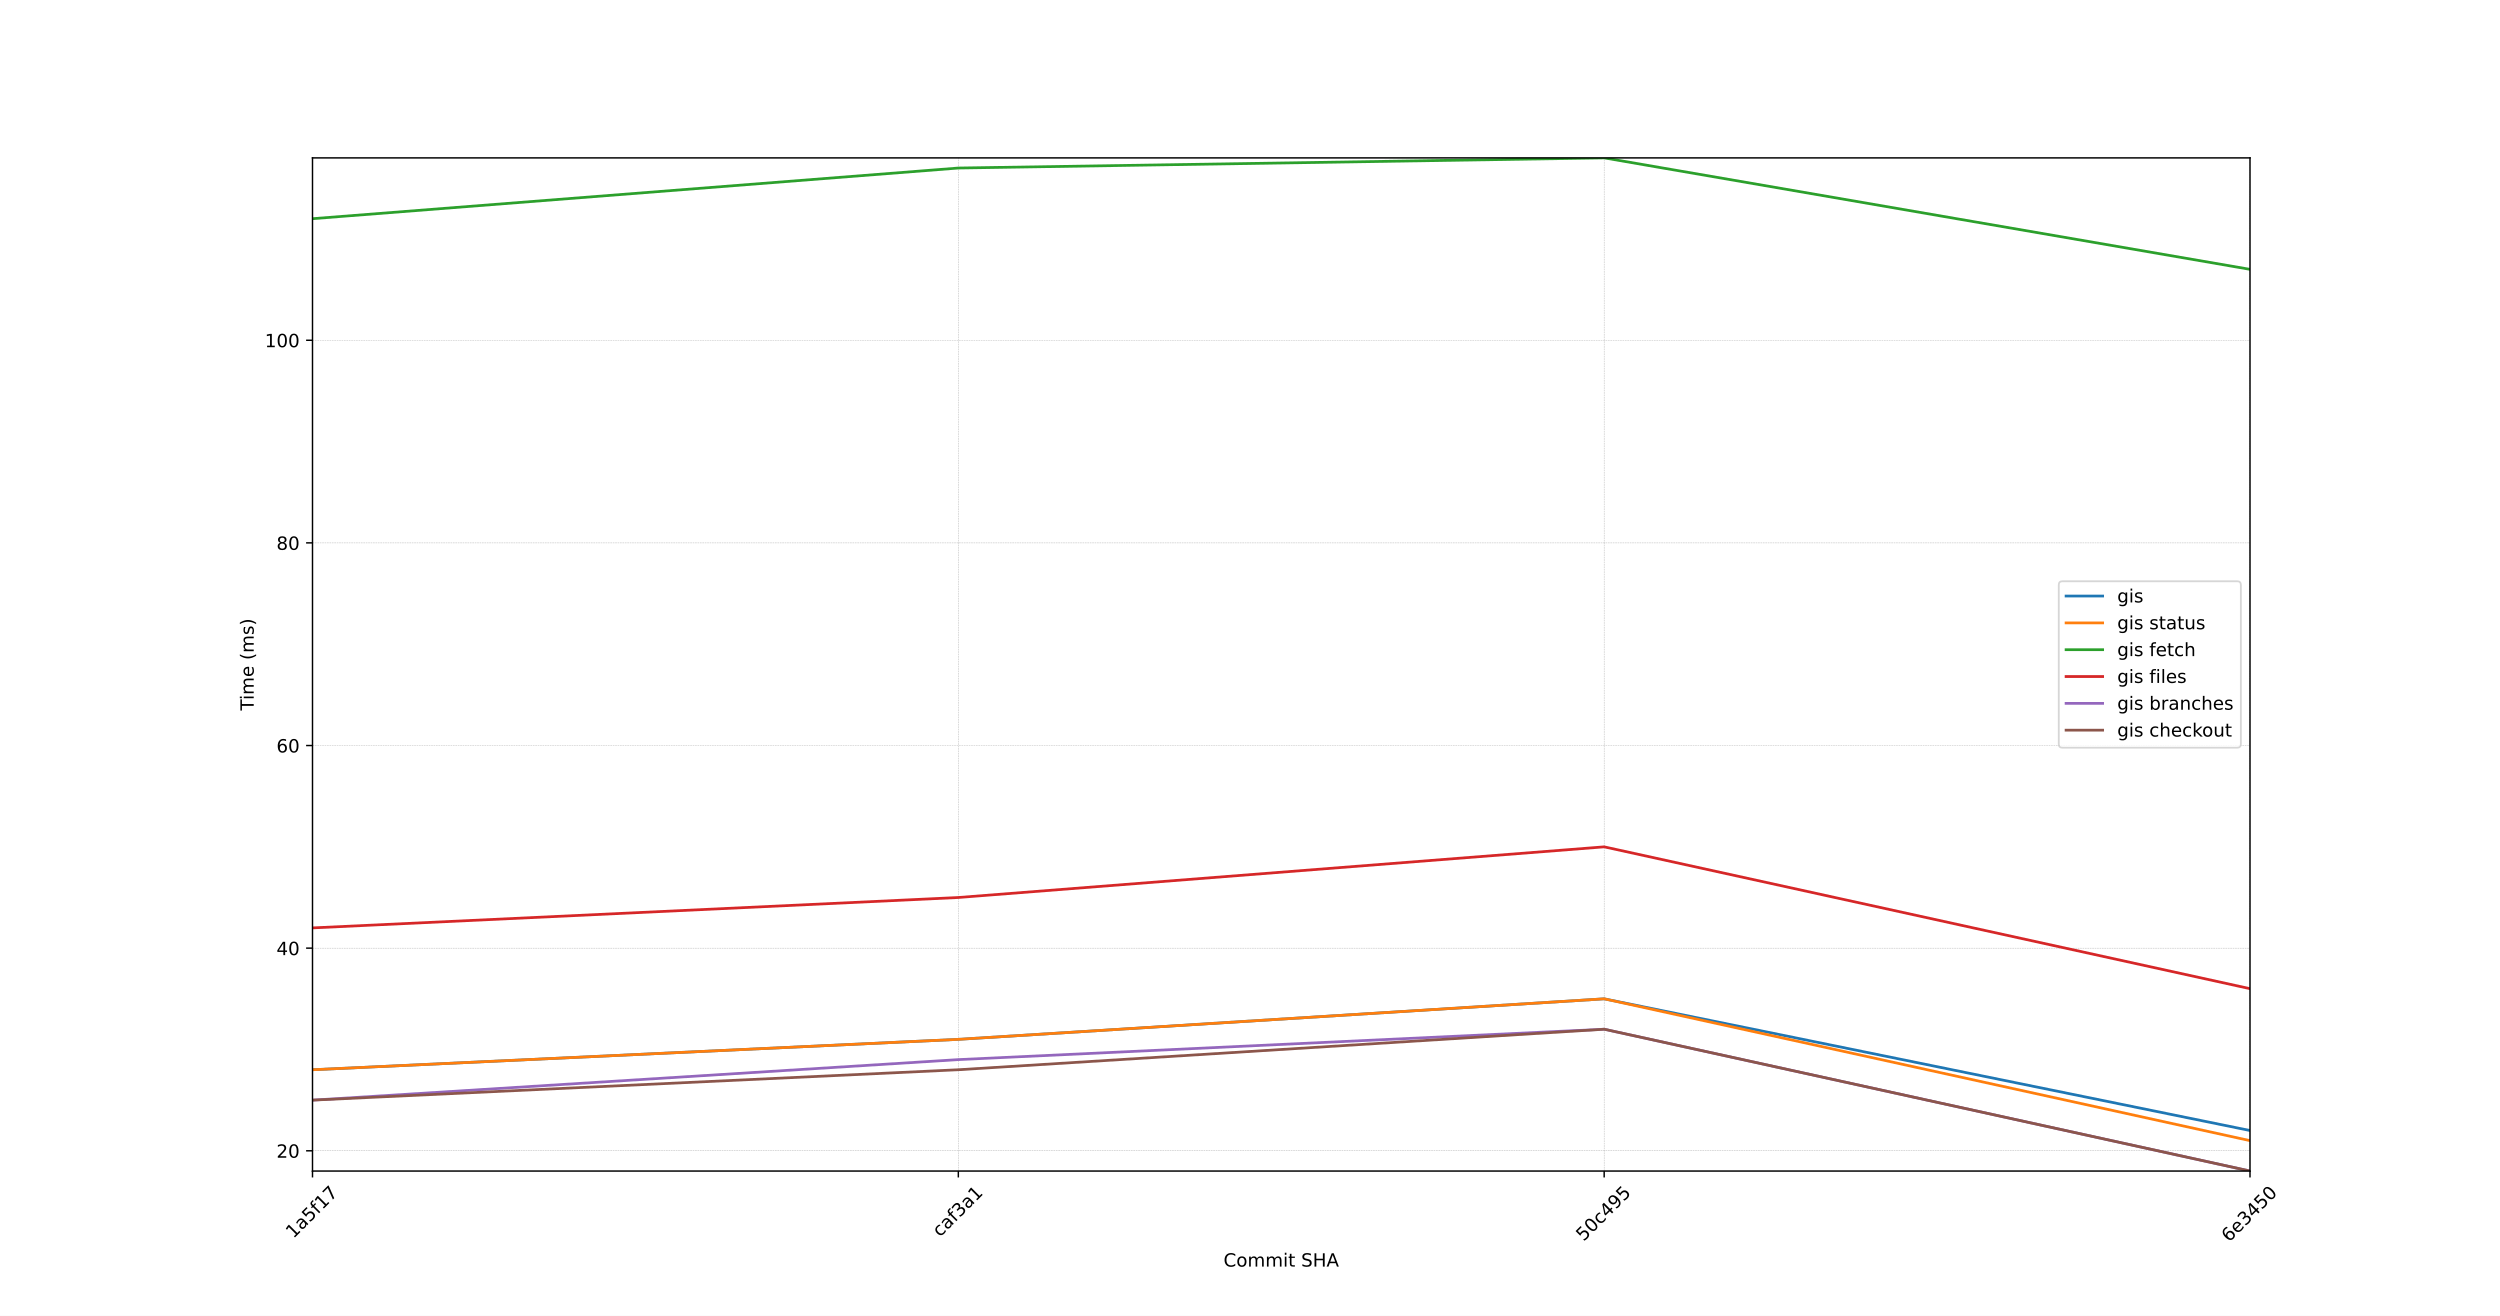
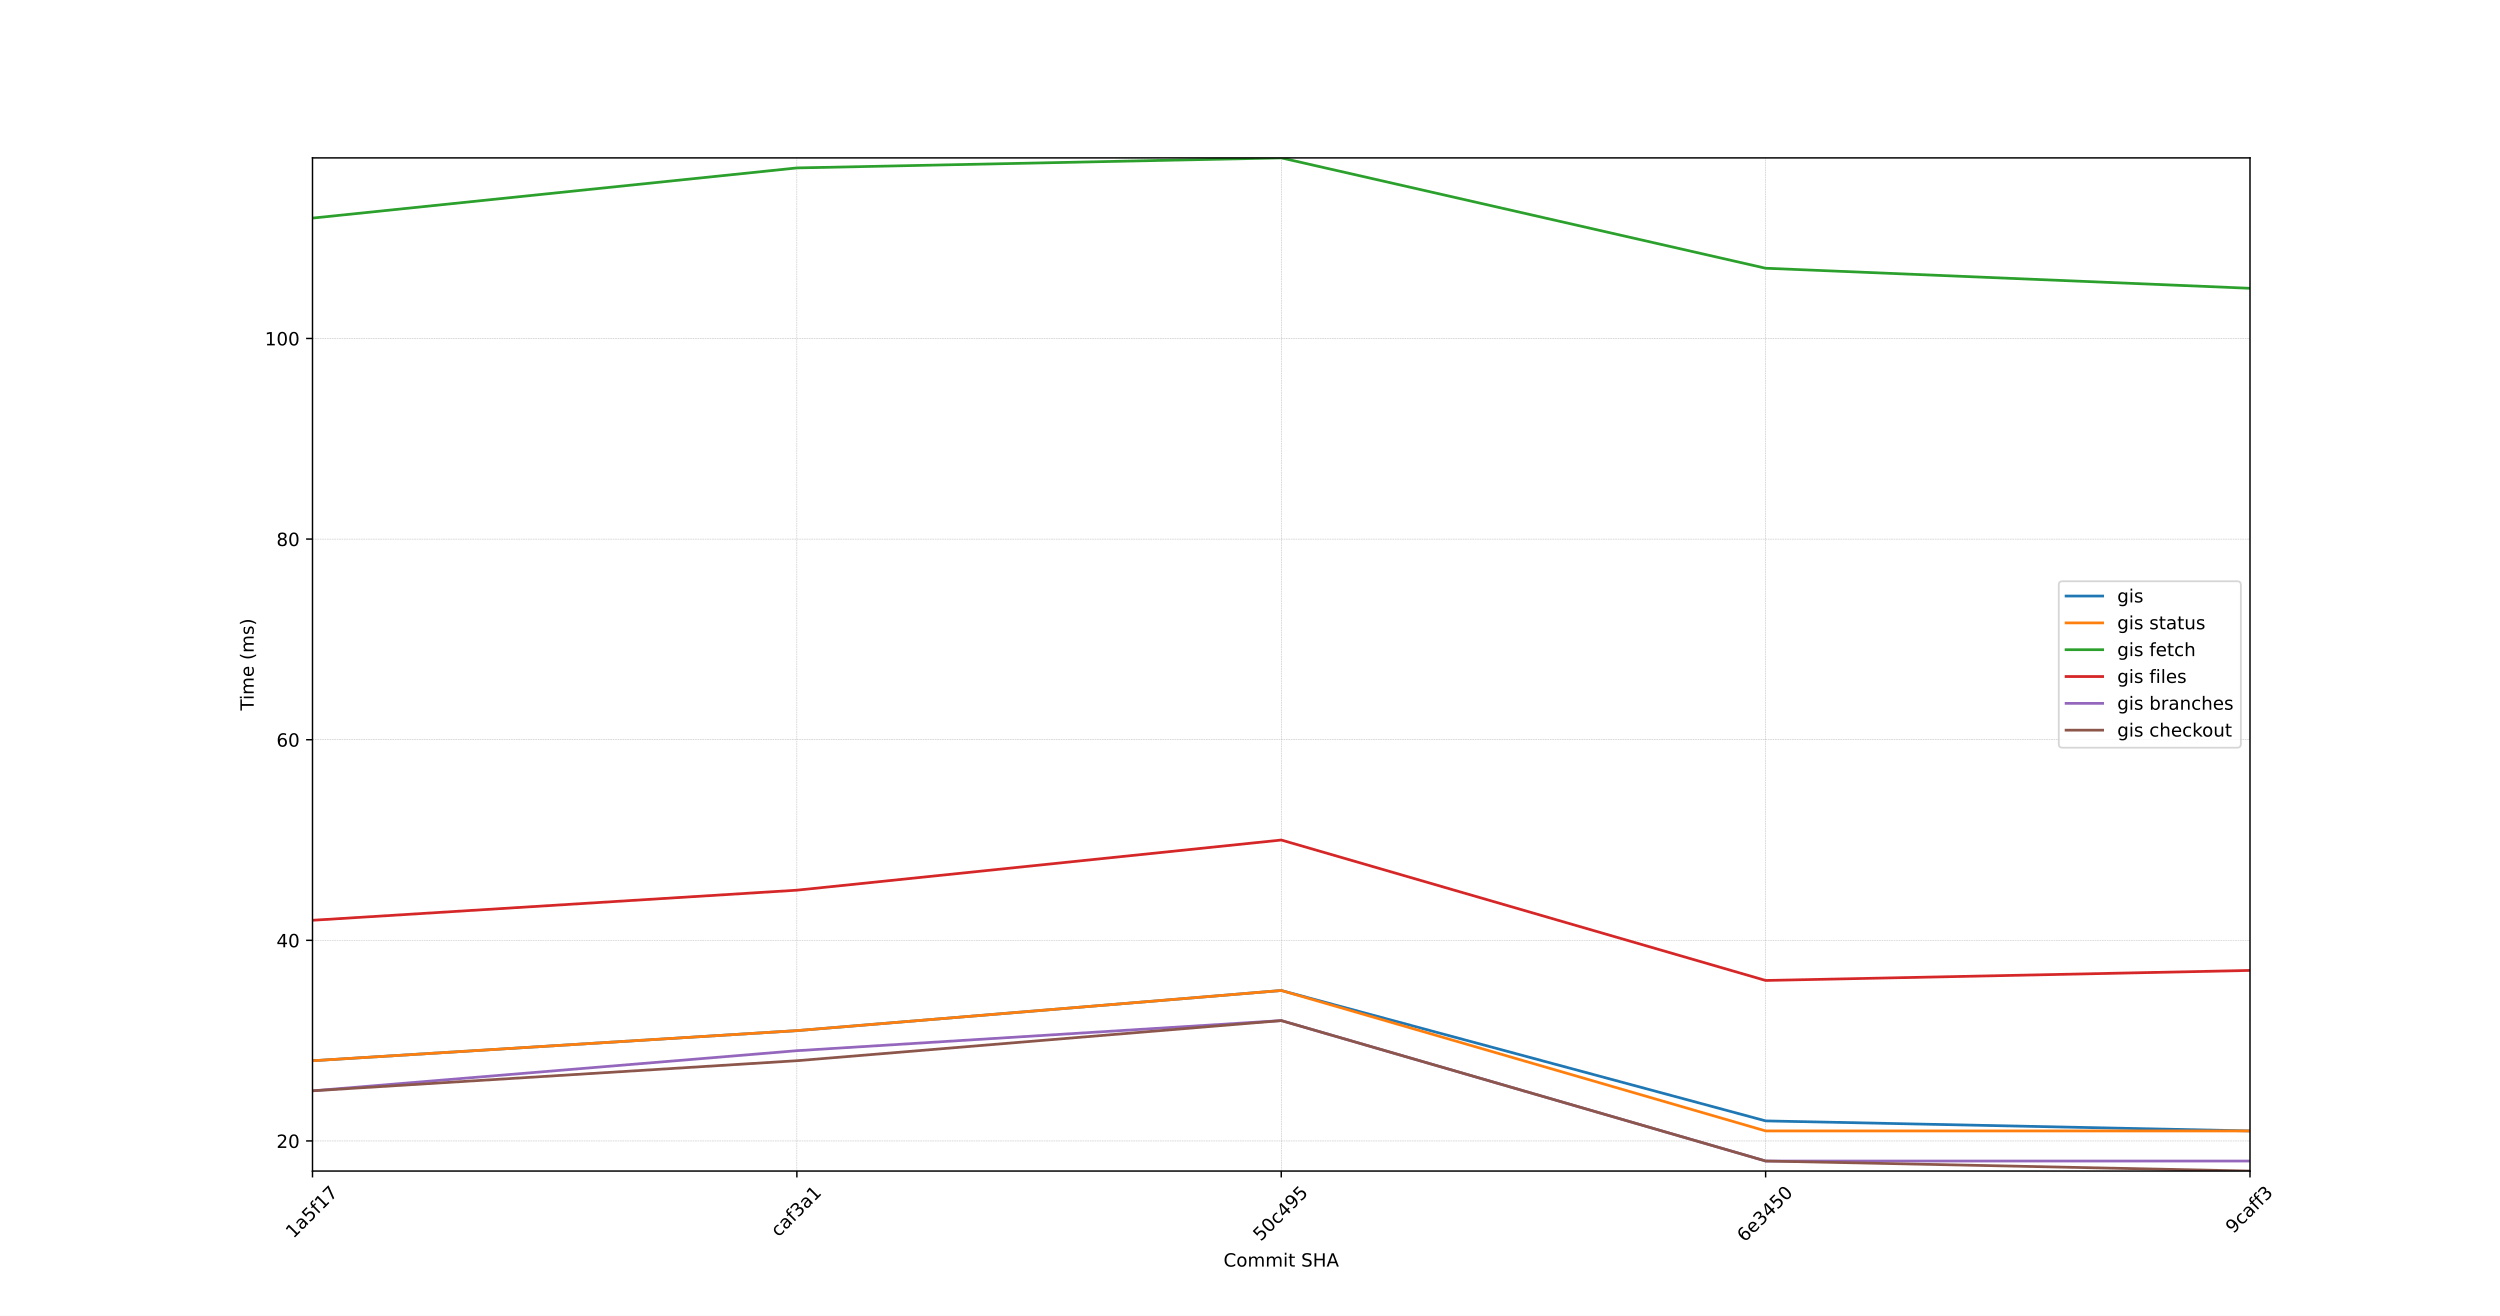
<svg xmlns="http://www.w3.org/2000/svg" xmlns:xlink="http://www.w3.org/1999/xlink" width="1368pt" height="720pt" viewBox="0 0 1368 720" version="1.1">
  <defs>
    <style type="text/css">*{stroke-linejoin: round; stroke-linecap: butt}</style>
  </defs>
  <g id="figure_1">
    <g id="patch_1">
      <path d="M 0 720  L 1368 720  L 1368 0  L 0 0  z " style="fill: #ffffff" />
    </g>
    <g id="axes_1">
      <g id="patch_2">
        <path d="M 171 640.8  L 1231.2 640.8  L 1231.2 86.4  L 171 86.4  z " style="fill: #ffffff" />
      </g>
      <g id="matplotlib.axis_1">
        <g id="xtick_1">
          <g id="line2d_1">
-             <path d="M 171 640.8  L 171 86.4  " clip-path="url(#pc466d94dd9)" style="fill: none; stroke-dasharray: 0.925,0.4; stroke-dashoffset: 0; stroke: #b0b0b0; stroke-width: 0.25" />
+             <path d="M 171 640.8  L 171 86.4  " clip-path="url(#p83d7c2769d)" style="fill: none; stroke-dasharray: 0.925,0.4; stroke-dashoffset: 0; stroke: #b0b0b0; stroke-width: 0.25" />
          </g>
          <g id="line2d_2">
            <defs>
-               <path id="m50ec560964" d="M 0 0  L 0 3.5  " style="stroke: #000000; stroke-width: 0.8" />
-             </defs>
-             <g>
-               <use xlink:href="#m50ec560964" x="171" y="640.8" style="stroke: #000000; stroke-width: 0.8" />
+               <path id="m97d3930e7c" d="M 0 0  L 0 3.5  " style="stroke: #000000; stroke-width: 0.8" />
+             </defs>
+             <g>
+               <use xlink:href="#m97d3930e7c" x="171" y="640.8" style="stroke: #000000; stroke-width: 0.8" />
            </g>
          </g>
          <g id="text_1">
            <g transform="translate(160.542 677.9913) rotate(-45) scale(0.1 -0.1)">
              <defs>
                <path id="DejaVuSans-31" d="M 794 531  L 1825 531  L 1825 4091  L 703 3866  L 703 4441  L 1819 4666  L 2450 4666  L 2450 531  L 3481 531  L 3481 0  L 794 0  L 794 531  z " transform="scale(0.015625)" />
                <path id="DejaVuSans-61" d="M 2194 1759  Q 1497 1759 1228 1600  Q 959 1441 959 1056  Q 959 750 1161 570  Q 1363 391 1709 391  Q 2188 391 2477 730  Q 2766 1069 2766 1631  L 2766 1759  L 2194 1759  z M 3341 1997  L 3341 0  L 2766 0  L 2766 531  Q 2569 213 2275 61  Q 1981 -91 1556 -91  Q 1019 -91 701 211  Q 384 513 384 1019  Q 384 1609 779 1909  Q 1175 2209 1959 2209  L 2766 2209  L 2766 2266  Q 2766 2663 2505 2880  Q 2244 3097 1772 3097  Q 1472 3097 1187 3025  Q 903 2953 641 2809  L 641 3341  Q 956 3463 1253 3523  Q 1550 3584 1831 3584  Q 2591 3584 2966 3190  Q 3341 2797 3341 1997  z " transform="scale(0.015625)" />
                <path id="DejaVuSans-35" d="M 691 4666  L 3169 4666  L 3169 4134  L 1269 4134  L 1269 2991  Q 1406 3038 1543 3061  Q 1681 3084 1819 3084  Q 2600 3084 3056 2656  Q 3513 2228 3513 1497  Q 3513 744 3044 326  Q 2575 -91 1722 -91  Q 1428 -91 1123 -41  Q 819 9 494 109  L 494 744  Q 775 591 1075 516  Q 1375 441 1709 441  Q 2250 441 2565 725  Q 2881 1009 2881 1497  Q 2881 1984 2565 2268  Q 2250 2553 1709 2553  Q 1456 2553 1204 2497  Q 953 2441 691 2322  L 691 4666  z " transform="scale(0.015625)" />
                <path id="DejaVuSans-66" d="M 2375 4863  L 2375 4384  L 1825 4384  Q 1516 4384 1395 4259  Q 1275 4134 1275 3809  L 1275 3500  L 2222 3500  L 2222 3053  L 1275 3053  L 1275 0  L 697 0  L 697 3053  L 147 3053  L 147 3500  L 697 3500  L 697 3744  Q 697 4328 969 4595  Q 1241 4863 1831 4863  L 2375 4863  z " transform="scale(0.015625)" />
                <path id="DejaVuSans-37" d="M 525 4666  L 3525 4666  L 3525 4397  L 1831 0  L 1172 0  L 2766 4134  L 525 4134  L 525 4666  z " transform="scale(0.015625)" />
              </defs>
              <use xlink:href="#DejaVuSans-31" />
              <use xlink:href="#DejaVuSans-61" x="63.623" />
              <use xlink:href="#DejaVuSans-35" x="124.902" />
              <use xlink:href="#DejaVuSans-66" x="188.525" />
              <use xlink:href="#DejaVuSans-31" x="223.73" />
              <use xlink:href="#DejaVuSans-37" x="287.354" />
            </g>
          </g>
        </g>
        <g id="xtick_2">
          <g id="line2d_3">
-             <path d="M 524.4 640.8  L 524.4 86.4  " clip-path="url(#pc466d94dd9)" style="fill: none; stroke-dasharray: 0.925,0.4; stroke-dashoffset: 0; stroke: #b0b0b0; stroke-width: 0.25" />
+             <path d="M 436.05 640.8  L 436.05 86.4  " clip-path="url(#p83d7c2769d)" style="fill: none; stroke-dasharray: 0.925,0.4; stroke-dashoffset: 0; stroke: #b0b0b0; stroke-width: 0.25" />
          </g>
          <g id="line2d_4">
            <g>
-               <use xlink:href="#m50ec560964" x="524.4" y="640.8" style="stroke: #000000; stroke-width: 0.8" />
+               <use xlink:href="#m97d3930e7c" x="436.05" y="640.8" style="stroke: #000000; stroke-width: 0.8" />
            </g>
          </g>
          <g id="text_2">
-             <g transform="translate(514.3304 677.2145) rotate(-45) scale(0.1 -0.1)">
+             <g transform="translate(425.9804 677.2145) rotate(-45) scale(0.1 -0.1)">
              <defs>
                <path id="DejaVuSans-63" d="M 3122 3366  L 3122 2828  Q 2878 2963 2633 3030  Q 2388 3097 2138 3097  Q 1578 3097 1268 2742  Q 959 2388 959 1747  Q 959 1106 1268 751  Q 1578 397 2138 397  Q 2388 397 2633 464  Q 2878 531 3122 666  L 3122 134  Q 2881 22 2623 -34  Q 2366 -91 2075 -91  Q 1284 -91 818 406  Q 353 903 353 1747  Q 353 2603 823 3093  Q 1294 3584 2113 3584  Q 2378 3584 2631 3529  Q 2884 3475 3122 3366  z " transform="scale(0.015625)" />
                <path id="DejaVuSans-33" d="M 2597 2516  Q 3050 2419 3304 2112  Q 3559 1806 3559 1356  Q 3559 666 3084 287  Q 2609 -91 1734 -91  Q 1441 -91 1130 -33  Q 819 25 488 141  L 488 750  Q 750 597 1062 519  Q 1375 441 1716 441  Q 2309 441 2620 675  Q 2931 909 2931 1356  Q 2931 1769 2642 2001  Q 2353 2234 1838 2234  L 1294 2234  L 1294 2753  L 1863 2753  Q 2328 2753 2575 2939  Q 2822 3125 2822 3475  Q 2822 3834 2567 4026  Q 2313 4219 1838 4219  Q 1578 4219 1281 4162  Q 984 4106 628 3988  L 628 4550  Q 988 4650 1302 4700  Q 1616 4750 1894 4750  Q 2613 4750 3031 4423  Q 3450 4097 3450 3541  Q 3450 3153 3228 2886  Q 3006 2619 2597 2516  z " transform="scale(0.015625)" />
              </defs>
              <use xlink:href="#DejaVuSans-63" />
              <use xlink:href="#DejaVuSans-61" x="54.98" />
              <use xlink:href="#DejaVuSans-66" x="116.26" />
              <use xlink:href="#DejaVuSans-33" x="151.465" />
              <use xlink:href="#DejaVuSans-61" x="215.088" />
              <use xlink:href="#DejaVuSans-31" x="276.367" />
            </g>
          </g>
        </g>
        <g id="xtick_3">
          <g id="line2d_5">
-             <path d="M 877.8 640.8  L 877.8 86.4  " clip-path="url(#pc466d94dd9)" style="fill: none; stroke-dasharray: 0.925,0.4; stroke-dashoffset: 0; stroke: #b0b0b0; stroke-width: 0.25" />
+             <path d="M 701.1 640.8  L 701.1 86.4  " clip-path="url(#p83d7c2769d)" style="fill: none; stroke-dasharray: 0.925,0.4; stroke-dashoffset: 0; stroke: #b0b0b0; stroke-width: 0.25" />
          </g>
          <g id="line2d_6">
            <g>
-               <use xlink:href="#m50ec560964" x="877.8" y="640.8" style="stroke: #000000; stroke-width: 0.8" />
+               <use xlink:href="#m97d3930e7c" x="701.1" y="640.8" style="stroke: #000000; stroke-width: 0.8" />
            </g>
          </g>
          <g id="text_3">
-             <g transform="translate(866.5598 679.5557) rotate(-45) scale(0.1 -0.1)">
+             <g transform="translate(689.8598 679.5557) rotate(-45) scale(0.1 -0.1)">
              <defs>
                <path id="DejaVuSans-30" d="M 2034 4250  Q 1547 4250 1301 3770  Q 1056 3291 1056 2328  Q 1056 1369 1301 889  Q 1547 409 2034 409  Q 2525 409 2770 889  Q 3016 1369 3016 2328  Q 3016 3291 2770 3770  Q 2525 4250 2034 4250  z M 2034 4750  Q 2819 4750 3233 4129  Q 3647 3509 3647 2328  Q 3647 1150 3233 529  Q 2819 -91 2034 -91  Q 1250 -91 836 529  Q 422 1150 422 2328  Q 422 3509 836 4129  Q 1250 4750 2034 4750  z " transform="scale(0.015625)" />
                <path id="DejaVuSans-34" d="M 2419 4116  L 825 1625  L 2419 1625  L 2419 4116  z M 2253 4666  L 3047 4666  L 3047 1625  L 3713 1625  L 3713 1100  L 3047 1100  L 3047 0  L 2419 0  L 2419 1100  L 313 1100  L 313 1709  L 2253 4666  z " transform="scale(0.015625)" />
                <path id="DejaVuSans-39" d="M 703 97  L 703 672  Q 941 559 1184 500  Q 1428 441 1663 441  Q 2288 441 2617 861  Q 2947 1281 2994 2138  Q 2813 1869 2534 1725  Q 2256 1581 1919 1581  Q 1219 1581 811 2004  Q 403 2428 403 3163  Q 403 3881 828 4315  Q 1253 4750 1959 4750  Q 2769 4750 3195 4129  Q 3622 3509 3622 2328  Q 3622 1225 3098 567  Q 2575 -91 1691 -91  Q 1453 -91 1209 -44  Q 966 3 703 97  z M 1959 2075  Q 2384 2075 2632 2365  Q 2881 2656 2881 3163  Q 2881 3666 2632 3958  Q 2384 4250 1959 4250  Q 1534 4250 1286 3958  Q 1038 3666 1038 3163  Q 1038 2656 1286 2365  Q 1534 2075 1959 2075  z " transform="scale(0.015625)" />
              </defs>
              <use xlink:href="#DejaVuSans-35" />
              <use xlink:href="#DejaVuSans-30" x="63.623" />
              <use xlink:href="#DejaVuSans-63" x="127.246" />
              <use xlink:href="#DejaVuSans-34" x="182.227" />
              <use xlink:href="#DejaVuSans-39" x="245.85" />
              <use xlink:href="#DejaVuSans-35" x="309.473" />
            </g>
          </g>
        </g>
        <g id="xtick_4">
          <g id="line2d_7">
-             <path d="M 1231.2 640.8  L 1231.2 86.4  " clip-path="url(#pc466d94dd9)" style="fill: none; stroke-dasharray: 0.925,0.4; stroke-dashoffset: 0; stroke: #b0b0b0; stroke-width: 0.25" />
+             <path d="M 966.15 640.8  L 966.15 86.4  " clip-path="url(#p83d7c2769d)" style="fill: none; stroke-dasharray: 0.925,0.4; stroke-dashoffset: 0; stroke: #b0b0b0; stroke-width: 0.25" />
          </g>
          <g id="line2d_8">
            <g>
-               <use xlink:href="#m50ec560964" x="1231.2" y="640.8" style="stroke: #000000; stroke-width: 0.8" />
+               <use xlink:href="#m97d3930e7c" x="966.15" y="640.8" style="stroke: #000000; stroke-width: 0.8" />
            </g>
          </g>
          <g id="text_4">
-             <g transform="translate(1219.728 680.0187) rotate(-45) scale(0.1 -0.1)">
+             <g transform="translate(954.6783 680.0187) rotate(-45) scale(0.1 -0.1)">
              <defs>
                <path id="DejaVuSans-36" d="M 2113 2584  Q 1688 2584 1439 2293  Q 1191 2003 1191 1497  Q 1191 994 1439 701  Q 1688 409 2113 409  Q 2538 409 2786 701  Q 3034 994 3034 1497  Q 3034 2003 2786 2293  Q 2538 2584 2113 2584  z M 3366 4563  L 3366 3988  Q 3128 4100 2886 4159  Q 2644 4219 2406 4219  Q 1781 4219 1451 3797  Q 1122 3375 1075 2522  Q 1259 2794 1537 2939  Q 1816 3084 2150 3084  Q 2853 3084 3261 2657  Q 3669 2231 3669 1497  Q 3669 778 3244 343  Q 2819 -91 2113 -91  Q 1303 -91 875 529  Q 447 1150 447 2328  Q 447 3434 972 4092  Q 1497 4750 2381 4750  Q 2619 4750 2861 4703  Q 3103 4656 3366 4563  z " transform="scale(0.015625)" />
                <path id="DejaVuSans-65" d="M 3597 1894  L 3597 1613  L 953 1613  Q 991 1019 1311 708  Q 1631 397 2203 397  Q 2534 397 2845 478  Q 3156 559 3463 722  L 3463 178  Q 3153 47 2828 -22  Q 2503 -91 2169 -91  Q 1331 -91 842 396  Q 353 884 353 1716  Q 353 2575 817 3079  Q 1281 3584 2069 3584  Q 2775 3584 3186 3129  Q 3597 2675 3597 1894  z M 3022 2063  Q 3016 2534 2758 2815  Q 2500 3097 2075 3097  Q 1594 3097 1305 2825  Q 1016 2553 972 2059  L 3022 2063  z " transform="scale(0.015625)" />
              </defs>
              <use xlink:href="#DejaVuSans-36" />
              <use xlink:href="#DejaVuSans-65" x="63.623" />
              <use xlink:href="#DejaVuSans-33" x="125.146" />
              <use xlink:href="#DejaVuSans-34" x="188.77" />
              <use xlink:href="#DejaVuSans-35" x="252.393" />
              <use xlink:href="#DejaVuSans-30" x="316.016" />
            </g>
          </g>
        </g>
-         <g id="text_5">
+         <g id="xtick_5">
+           <g id="line2d_9">
+             <path d="M 1231.2 640.8  L 1231.2 86.4  " clip-path="url(#p83d7c2769d)" style="fill: none; stroke-dasharray: 0.925,0.4; stroke-dashoffset: 0; stroke: #b0b0b0; stroke-width: 0.25" />
+           </g>
+           <g id="line2d_10">
+             <g>
+               <use xlink:href="#m97d3930e7c" x="1231.2" y="640.8" style="stroke: #000000; stroke-width: 0.8" />
+             </g>
+           </g>
+           <g id="text_5">
+             <g transform="translate(1222.052 675.3705) rotate(-45) scale(0.1 -0.1)">
+               <use xlink:href="#DejaVuSans-39" />
+               <use xlink:href="#DejaVuSans-63" x="63.623" />
+               <use xlink:href="#DejaVuSans-61" x="118.604" />
+               <use xlink:href="#DejaVuSans-66" x="179.883" />
+               <use xlink:href="#DejaVuSans-66" x="215.088" />
+               <use xlink:href="#DejaVuSans-33" x="250.293" />
+             </g>
+           </g>
+         </g>
+         <g id="text_6">
          <g transform="translate(669.5156 693.0877) scale(0.1 -0.1)">
            <defs>
              <path id="DejaVuSans-43" d="M 4122 4306  L 4122 3641  Q 3803 3938 3442 4084  Q 3081 4231 2675 4231  Q 1875 4231 1450 3742  Q 1025 3253 1025 2328  Q 1025 1406 1450 917  Q 1875 428 2675 428  Q 3081 428 3442 575  Q 3803 722 4122 1019  L 4122 359  Q 3791 134 3420 21  Q 3050 -91 2638 -91  Q 1578 -91 968 557  Q 359 1206 359 2328  Q 359 3453 968 4101  Q 1578 4750 2638 4750  Q 3056 4750 3426 4639  Q 3797 4528 4122 4306  z " transform="scale(0.015625)" />
              <path id="DejaVuSans-6f" d="M 1959 3097  Q 1497 3097 1228 2736  Q 959 2375 959 1747  Q 959 1119 1226 758  Q 1494 397 1959 397  Q 2419 397 2687 759  Q 2956 1122 2956 1747  Q 2956 2369 2687 2733  Q 2419 3097 1959 3097  z M 1959 3584  Q 2709 3584 3137 3096  Q 3566 2609 3566 1747  Q 3566 888 3137 398  Q 2709 -91 1959 -91  Q 1206 -91 779 398  Q 353 888 353 1747  Q 353 2609 779 3096  Q 1206 3584 1959 3584  z " transform="scale(0.015625)" />
              <path id="DejaVuSans-6d" d="M 3328 2828  Q 3544 3216 3844 3400  Q 4144 3584 4550 3584  Q 5097 3584 5394 3201  Q 5691 2819 5691 2113  L 5691 0  L 5113 0  L 5113 2094  Q 5113 2597 4934 2840  Q 4756 3084 4391 3084  Q 3944 3084 3684 2787  Q 3425 2491 3425 1978  L 3425 0  L 2847 0  L 2847 2094  Q 2847 2600 2669 2842  Q 2491 3084 2119 3084  Q 1678 3084 1418 2786  Q 1159 2488 1159 1978  L 1159 0  L 581 0  L 581 3500  L 1159 3500  L 1159 2956  Q 1356 3278 1631 3431  Q 1906 3584 2284 3584  Q 2666 3584 2933 3390  Q 3200 3197 3328 2828  z " transform="scale(0.015625)" />
              <path id="DejaVuSans-69" d="M 603 3500  L 1178 3500  L 1178 0  L 603 0  L 603 3500  z M 603 4863  L 1178 4863  L 1178 4134  L 603 4134  L 603 4863  z " transform="scale(0.015625)" />
              <path id="DejaVuSans-74" d="M 1172 4494  L 1172 3500  L 2356 3500  L 2356 3053  L 1172 3053  L 1172 1153  Q 1172 725 1289 603  Q 1406 481 1766 481  L 2356 481  L 2356 0  L 1766 0  Q 1100 0 847 248  Q 594 497 594 1153  L 594 3053  L 172 3053  L 172 3500  L 594 3500  L 594 4494  L 1172 4494  z " transform="scale(0.015625)" />
              <path id="DejaVuSans-20" transform="scale(0.015625)" />
              <path id="DejaVuSans-53" d="M 3425 4513  L 3425 3897  Q 3066 4069 2747 4153  Q 2428 4238 2131 4238  Q 1616 4238 1336 4038  Q 1056 3838 1056 3469  Q 1056 3159 1242 3001  Q 1428 2844 1947 2747  L 2328 2669  Q 3034 2534 3370 2195  Q 3706 1856 3706 1288  Q 3706 609 3251 259  Q 2797 -91 1919 -91  Q 1588 -91 1214 -16  Q 841 59 441 206  L 441 856  Q 825 641 1194 531  Q 1563 422 1919 422  Q 2459 422 2753 634  Q 3047 847 3047 1241  Q 3047 1584 2836 1778  Q 2625 1972 2144 2069  L 1759 2144  Q 1053 2284 737 2584  Q 422 2884 422 3419  Q 422 4038 858 4394  Q 1294 4750 2059 4750  Q 2388 4750 2728 4690  Q 3069 4631 3425 4513  z " transform="scale(0.015625)" />
              <path id="DejaVuSans-48" d="M 628 4666  L 1259 4666  L 1259 2753  L 3553 2753  L 3553 4666  L 4184 4666  L 4184 0  L 3553 0  L 3553 2222  L 1259 2222  L 1259 0  L 628 0  L 628 4666  z " transform="scale(0.015625)" />
              <path id="DejaVuSans-41" d="M 2188 4044  L 1331 1722  L 3047 1722  L 2188 4044  z M 1831 4666  L 2547 4666  L 4325 0  L 3669 0  L 3244 1197  L 1141 1197  L 716 0  L 50 0  L 1831 4666  z " transform="scale(0.015625)" />
            </defs>
            <use xlink:href="#DejaVuSans-43" />
            <use xlink:href="#DejaVuSans-6f" x="69.824" />
            <use xlink:href="#DejaVuSans-6d" x="131.006" />
            <use xlink:href="#DejaVuSans-6d" x="228.418" />
            <use xlink:href="#DejaVuSans-69" x="325.83" />
            <use xlink:href="#DejaVuSans-74" x="353.613" />
            <use xlink:href="#DejaVuSans-20" x="392.822" />
            <use xlink:href="#DejaVuSans-53" x="424.609" />
            <use xlink:href="#DejaVuSans-48" x="488.086" />
            <use xlink:href="#DejaVuSans-41" x="563.281" />
          </g>
        </g>
      </g>
      <g id="matplotlib.axis_2">
        <g id="ytick_1">
-           <g id="line2d_9">
-             <path d="M 171 629.712  L 1231.2 629.712  " clip-path="url(#pc466d94dd9)" style="fill: none; stroke-dasharray: 0.925,0.4; stroke-dashoffset: 0; stroke: #b0b0b0; stroke-width: 0.25" />
-           </g>
-           <g id="line2d_10">
-             <defs>
-               <path id="m87b6064236" d="M 0 0  L -3.5 0  " style="stroke: #000000; stroke-width: 0.8" />
-             </defs>
-             <g>
-               <use xlink:href="#m87b6064236" x="171" y="629.712" style="stroke: #000000; stroke-width: 0.8" />
-             </g>
-           </g>
-           <g id="text_6">
-             <g transform="translate(151.275 633.5112) scale(0.1 -0.1)">
+           <g id="line2d_11">
+             <path d="M 171 624.333  L 1231.2 624.333  " clip-path="url(#p83d7c2769d)" style="fill: none; stroke-dasharray: 0.925,0.4; stroke-dashoffset: 0; stroke: #b0b0b0; stroke-width: 0.25" />
+           </g>
+           <g id="line2d_12">
+             <defs>
+               <path id="ma4b9bfcfdf" d="M 0 0  L -3.5 0  " style="stroke: #000000; stroke-width: 0.8" />
+             </defs>
+             <g>
+               <use xlink:href="#ma4b9bfcfdf" x="171" y="624.333" style="stroke: #000000; stroke-width: 0.8" />
+             </g>
+           </g>
+           <g id="text_7">
+             <g transform="translate(151.275 628.1319) scale(0.1 -0.1)">
              <defs>
                <path id="DejaVuSans-32" d="M 1228 531  L 3431 531  L 3431 0  L 469 0  L 469 531  Q 828 903 1448 1529  Q 2069 2156 2228 2338  Q 2531 2678 2651 2914  Q 2772 3150 2772 3378  Q 2772 3750 2511 3984  Q 2250 4219 1831 4219  Q 1534 4219 1204 4116  Q 875 4013 500 3803  L 500 4441  Q 881 4594 1212 4672  Q 1544 4750 1819 4750  Q 2544 4750 2975 4387  Q 3406 4025 3406 3419  Q 3406 3131 3298 2873  Q 3191 2616 2906 2266  Q 2828 2175 2409 1742  Q 1991 1309 1228 531  z " transform="scale(0.015625)" />
              </defs>
              <use xlink:href="#DejaVuSans-32" />
              <use xlink:href="#DejaVuSans-30" x="63.623" />
            </g>
          </g>
        </g>
        <g id="ytick_2">
-           <g id="line2d_11">
-             <path d="M 171 518.832  L 1231.2 518.832  " clip-path="url(#pc466d94dd9)" style="fill: none; stroke-dasharray: 0.925,0.4; stroke-dashoffset: 0; stroke: #b0b0b0; stroke-width: 0.25" />
-           </g>
-           <g id="line2d_12">
-             <g>
-               <use xlink:href="#m87b6064236" x="171" y="518.832" style="stroke: #000000; stroke-width: 0.8" />
-             </g>
-           </g>
-           <g id="text_7">
-             <g transform="translate(151.275 522.6312) scale(0.1 -0.1)">
+           <g id="line2d_13">
+             <path d="M 171 514.55  L 1231.2 514.55  " clip-path="url(#p83d7c2769d)" style="fill: none; stroke-dasharray: 0.925,0.4; stroke-dashoffset: 0; stroke: #b0b0b0; stroke-width: 0.25" />
+           </g>
+           <g id="line2d_14">
+             <g>
+               <use xlink:href="#ma4b9bfcfdf" x="171" y="514.55" style="stroke: #000000; stroke-width: 0.8" />
+             </g>
+           </g>
+           <g id="text_8">
+             <g transform="translate(151.275 518.3497) scale(0.1 -0.1)">
              <use xlink:href="#DejaVuSans-34" />
              <use xlink:href="#DejaVuSans-30" x="63.623" />
            </g>
          </g>
        </g>
        <g id="ytick_3">
-           <g id="line2d_13">
-             <path d="M 171 407.952  L 1231.2 407.952  " clip-path="url(#pc466d94dd9)" style="fill: none; stroke-dasharray: 0.925,0.4; stroke-dashoffset: 0; stroke: #b0b0b0; stroke-width: 0.25" />
-           </g>
-           <g id="line2d_14">
-             <g>
-               <use xlink:href="#m87b6064236" x="171" y="407.952" style="stroke: #000000; stroke-width: 0.8" />
-             </g>
-           </g>
-           <g id="text_8">
-             <g transform="translate(151.275 411.7512) scale(0.1 -0.1)">
+           <g id="line2d_15">
+             <path d="M 171 404.768  L 1231.2 404.768  " clip-path="url(#p83d7c2769d)" style="fill: none; stroke-dasharray: 0.925,0.4; stroke-dashoffset: 0; stroke: #b0b0b0; stroke-width: 0.25" />
+           </g>
+           <g id="line2d_16">
+             <g>
+               <use xlink:href="#ma4b9bfcfdf" x="171" y="404.768" style="stroke: #000000; stroke-width: 0.8" />
+             </g>
+           </g>
+           <g id="text_9">
+             <g transform="translate(151.275 408.5675) scale(0.1 -0.1)">
              <use xlink:href="#DejaVuSans-36" />
              <use xlink:href="#DejaVuSans-30" x="63.623" />
            </g>
          </g>
        </g>
        <g id="ytick_4">
-           <g id="line2d_15">
-             <path d="M 171 297.072  L 1231.2 297.072  " clip-path="url(#pc466d94dd9)" style="fill: none; stroke-dasharray: 0.925,0.4; stroke-dashoffset: 0; stroke: #b0b0b0; stroke-width: 0.25" />
-           </g>
-           <g id="line2d_16">
-             <g>
-               <use xlink:href="#m87b6064236" x="171" y="297.072" style="stroke: #000000; stroke-width: 0.8" />
-             </g>
-           </g>
-           <g id="text_9">
-             <g transform="translate(151.275 300.8712) scale(0.1 -0.1)">
+           <g id="line2d_17">
+             <path d="M 171 294.986  L 1231.2 294.986  " clip-path="url(#p83d7c2769d)" style="fill: none; stroke-dasharray: 0.925,0.4; stroke-dashoffset: 0; stroke: #b0b0b0; stroke-width: 0.25" />
+           </g>
+           <g id="line2d_18">
+             <g>
+               <use xlink:href="#ma4b9bfcfdf" x="171" y="294.986" style="stroke: #000000; stroke-width: 0.8" />
+             </g>
+           </g>
+           <g id="text_10">
+             <g transform="translate(151.275 298.7854) scale(0.1 -0.1)">
              <defs>
                <path id="DejaVuSans-38" d="M 2034 2216  Q 1584 2216 1326 1975  Q 1069 1734 1069 1313  Q 1069 891 1326 650  Q 1584 409 2034 409  Q 2484 409 2743 651  Q 3003 894 3003 1313  Q 3003 1734 2745 1975  Q 2488 2216 2034 2216  z M 1403 2484  Q 997 2584 770 2862  Q 544 3141 544 3541  Q 544 4100 942 4425  Q 1341 4750 2034 4750  Q 2731 4750 3128 4425  Q 3525 4100 3525 3541  Q 3525 3141 3298 2862  Q 3072 2584 2669 2484  Q 3125 2378 3379 2068  Q 3634 1759 3634 1313  Q 3634 634 3220 271  Q 2806 -91 2034 -91  Q 1263 -91 848 271  Q 434 634 434 1313  Q 434 1759 690 2068  Q 947 2378 1403 2484  z M 1172 3481  Q 1172 3119 1398 2916  Q 1625 2713 2034 2713  Q 2441 2713 2670 2916  Q 2900 3119 2900 3481  Q 2900 3844 2670 4047  Q 2441 4250 2034 4250  Q 1625 4250 1398 4047  Q 1172 3844 1172 3481  z " transform="scale(0.015625)" />
              </defs>
              <use xlink:href="#DejaVuSans-38" />
              <use xlink:href="#DejaVuSans-30" x="63.623" />
            </g>
          </g>
        </g>
        <g id="ytick_5">
-           <g id="line2d_17">
-             <path d="M 171 186.192  L 1231.2 186.192  " clip-path="url(#pc466d94dd9)" style="fill: none; stroke-dasharray: 0.925,0.4; stroke-dashoffset: 0; stroke: #b0b0b0; stroke-width: 0.25" />
-           </g>
-           <g id="line2d_18">
-             <g>
-               <use xlink:href="#m87b6064236" x="171" y="186.192" style="stroke: #000000; stroke-width: 0.8" />
-             </g>
-           </g>
-           <g id="text_10">
-             <g transform="translate(144.9125 189.9912) scale(0.1 -0.1)">
+           <g id="line2d_19">
+             <path d="M 171 185.204  L 1231.2 185.204  " clip-path="url(#p83d7c2769d)" style="fill: none; stroke-dasharray: 0.925,0.4; stroke-dashoffset: 0; stroke: #b0b0b0; stroke-width: 0.25" />
+           </g>
+           <g id="line2d_20">
+             <g>
+               <use xlink:href="#ma4b9bfcfdf" x="171" y="185.204" style="stroke: #000000; stroke-width: 0.8" />
+             </g>
+           </g>
+           <g id="text_11">
+             <g transform="translate(144.9125 189.0032) scale(0.1 -0.1)">
              <use xlink:href="#DejaVuSans-31" />
              <use xlink:href="#DejaVuSans-30" x="63.623" />
              <use xlink:href="#DejaVuSans-30" x="127.246" />
            </g>
          </g>
        </g>
-         <g id="text_11">
+         <g id="text_12">
          <g transform="translate(138.8328 388.7992) rotate(-90) scale(0.1 -0.1)">
            <defs>
              <path id="DejaVuSans-54" d="M -19 4666  L 3928 4666  L 3928 4134  L 2272 4134  L 2272 0  L 1638 0  L 1638 4134  L -19 4134  L -19 4666  z " transform="scale(0.015625)" />
              <path id="DejaVuSans-28" d="M 1984 4856  Q 1566 4138 1362 3434  Q 1159 2731 1159 2009  Q 1159 1288 1364 580  Q 1569 -128 1984 -844  L 1484 -844  Q 1016 -109 783 600  Q 550 1309 550 2009  Q 550 2706 781 3412  Q 1013 4119 1484 4856  L 1984 4856  z " transform="scale(0.015625)" />
              <path id="DejaVuSans-73" d="M 2834 3397  L 2834 2853  Q 2591 2978 2328 3040  Q 2066 3103 1784 3103  Q 1356 3103 1142 2972  Q 928 2841 928 2578  Q 928 2378 1081 2264  Q 1234 2150 1697 2047  L 1894 2003  Q 2506 1872 2764 1633  Q 3022 1394 3022 966  Q 3022 478 2636 193  Q 2250 -91 1575 -91  Q 1294 -91 989 -36  Q 684 19 347 128  L 347 722  Q 666 556 975 473  Q 1284 391 1588 391  Q 1994 391 2212 530  Q 2431 669 2431 922  Q 2431 1156 2273 1281  Q 2116 1406 1581 1522  L 1381 1569  Q 847 1681 609 1914  Q 372 2147 372 2553  Q 372 3047 722 3315  Q 1072 3584 1716 3584  Q 2034 3584 2315 3537  Q 2597 3491 2834 3397  z " transform="scale(0.015625)" />
              <path id="DejaVuSans-29" d="M 513 4856  L 1013 4856  Q 1481 4119 1714 3412  Q 1947 2706 1947 2009  Q 1947 1309 1714 600  Q 1481 -109 1013 -844  L 513 -844  Q 928 -128 1133 580  Q 1338 1288 1338 2009  Q 1338 2731 1133 3434  Q 928 4138 513 4856  z " transform="scale(0.015625)" />
            </defs>
            <use xlink:href="#DejaVuSans-54" />
            <use xlink:href="#DejaVuSans-69" x="57.959" />
            <use xlink:href="#DejaVuSans-6d" x="85.742" />
            <use xlink:href="#DejaVuSans-65" x="183.154" />
            <use xlink:href="#DejaVuSans-20" x="244.678" />
            <use xlink:href="#DejaVuSans-28" x="276.465" />
            <use xlink:href="#DejaVuSans-6d" x="315.479" />
            <use xlink:href="#DejaVuSans-73" x="412.891" />
            <use xlink:href="#DejaVuSans-29" x="464.99" />
          </g>
        </g>
      </g>
-       <g id="line2d_19">
-         <path d="M 171 585.36  L 524.4 568.728  L 877.8 546.552  L 1231.2 618.624  " clip-path="url(#pc466d94dd9)" style="fill: none; stroke: #1f77b4; stroke-width: 1.5; stroke-linecap: square" />
-       </g>
-       <g id="line2d_20">
-         <path d="M 171 585.36  L 524.4 568.728  L 877.8 546.552  L 1231.2 624.168  " clip-path="url(#pc466d94dd9)" style="fill: none; stroke: #ff7f0e; stroke-width: 1.5; stroke-linecap: square" />
-       </g>
      <g id="line2d_21">
-         <path d="M 171 119.664  L 524.4 91.944  L 877.8 86.4  L 1231.2 147.384  " clip-path="url(#pc466d94dd9)" style="fill: none; stroke: #2ca02c; stroke-width: 1.5; stroke-linecap: square" />
+         <path d="M 171 580.42  L 436.05 563.952  L 701.1 541.996  L 966.15 613.354  L 1231.2 618.844  " clip-path="url(#p83d7c2769d)" style="fill: none; stroke: #1f77b4; stroke-width: 1.5; stroke-linecap: square" />
      </g>
      <g id="line2d_22">
-         <path d="M 171 507.744  L 524.4 491.112  L 877.8 463.392  L 1231.2 541.008  " clip-path="url(#pc466d94dd9)" style="fill: none; stroke: #d62728; stroke-width: 1.5; stroke-linecap: square" />
+         <path d="M 171 580.42  L 436.05 563.952  L 701.1 541.996  L 966.15 618.844  L 1231.2 618.844  " clip-path="url(#p83d7c2769d)" style="fill: none; stroke: #ff7f0e; stroke-width: 1.5; stroke-linecap: square" />
      </g>
      <g id="line2d_23">
-         <path d="M 171 601.992  L 524.4 579.816  L 877.8 563.184  L 1231.2 640.8  " clip-path="url(#pc466d94dd9)" style="fill: none; stroke: #9467bd; stroke-width: 1.5; stroke-linecap: square" />
+         <path d="M 171 119.335  L 436.05 91.889  L 701.1 86.4  L 966.15 146.78  L 1231.2 157.758  " clip-path="url(#p83d7c2769d)" style="fill: none; stroke: #2ca02c; stroke-width: 1.5; stroke-linecap: square" />
      </g>
      <g id="line2d_24">
-         <path d="M 171 601.992  L 524.4 585.36  L 877.8 563.184  L 1231.2 640.8  " clip-path="url(#pc466d94dd9)" style="fill: none; stroke: #8c564b; stroke-width: 1.5; stroke-linecap: square" />
+         <path d="M 171 503.572  L 436.05 487.105  L 701.1 459.659  L 966.15 536.507  L 1231.2 531.018  " clip-path="url(#p83d7c2769d)" style="fill: none; stroke: #d62728; stroke-width: 1.5; stroke-linecap: square" />
+       </g>
+       <g id="line2d_25">
+         <path d="M 171 596.887  L 436.05 574.931  L 701.1 558.463  L 966.15 635.311  L 1231.2 635.311  " clip-path="url(#p83d7c2769d)" style="fill: none; stroke: #9467bd; stroke-width: 1.5; stroke-linecap: square" />
+       </g>
+       <g id="line2d_26">
+         <path d="M 171 596.887  L 436.05 580.42  L 701.1 558.463  L 966.15 635.311  L 1231.2 640.8  " clip-path="url(#p83d7c2769d)" style="fill: none; stroke: #8c564b; stroke-width: 1.5; stroke-linecap: square" />
      </g>
      <g id="patch_3">
        <path d="M 171 640.8  L 171 86.4  " style="fill: none; stroke: #000000; stroke-width: 0.8; stroke-linejoin: miter; stroke-linecap: square" />
      </g>
      <g id="patch_4">
        <path d="M 1231.2 640.8  L 1231.2 86.4  " style="fill: none; stroke: #000000; stroke-width: 0.8; stroke-linejoin: miter; stroke-linecap: square" />
      </g>
      <g id="patch_5">
        <path d="M 171 640.8  L 1231.2 640.8  " style="fill: none; stroke: #000000; stroke-width: 0.8; stroke-linejoin: miter; stroke-linecap: square" />
      </g>
      <g id="patch_6">
        <path d="M 171 86.4  L 1231.2 86.4  " style="fill: none; stroke: #000000; stroke-width: 0.8; stroke-linejoin: miter; stroke-linecap: square" />
      </g>
      <g id="legend_1">
        <g id="patch_7">
          <path d="M 1128.562 409.134  L 1224.2 409.134  Q 1226.2 409.134 1226.2 407.134  L 1226.2 320.066  Q 1226.2 318.066 1224.2 318.066  L 1128.562 318.066  Q 1126.562 318.066 1126.562 320.066  L 1126.562 407.134  Q 1126.562 409.134 1128.562 409.134  z " style="fill: #ffffff; opacity: 0.8; stroke: #cccccc; stroke-linejoin: miter" />
        </g>
-         <g id="line2d_25">
+         <g id="line2d_27">
          <path d="M 1130.562 326.164  L 1140.562 326.164  L 1150.562 326.164  " style="fill: none; stroke: #1f77b4; stroke-width: 1.5; stroke-linecap: square" />
        </g>
-         <g id="text_12">
+         <g id="text_13">
          <g transform="translate(1158.562 329.6641) scale(0.1 -0.1)">
            <defs>
              <path id="DejaVuSans-67" d="M 2906 1791  Q 2906 2416 2648 2759  Q 2391 3103 1925 3103  Q 1463 3103 1205 2759  Q 947 2416 947 1791  Q 947 1169 1205 825  Q 1463 481 1925 481  Q 2391 481 2648 825  Q 2906 1169 2906 1791  z M 3481 434  Q 3481 -459 3084 -895  Q 2688 -1331 1869 -1331  Q 1566 -1331 1297 -1286  Q 1028 -1241 775 -1147  L 775 -588  Q 1028 -725 1275 -790  Q 1522 -856 1778 -856  Q 2344 -856 2625 -561  Q 2906 -266 2906 331  L 2906 616  Q 2728 306 2450 153  Q 2172 0 1784 0  Q 1141 0 747 490  Q 353 981 353 1791  Q 353 2603 747 3093  Q 1141 3584 1784 3584  Q 2172 3584 2450 3431  Q 2728 3278 2906 2969  L 2906 3500  L 3481 3500  L 3481 434  z " transform="scale(0.015625)" />
            </defs>
            <use xlink:href="#DejaVuSans-67" />
            <use xlink:href="#DejaVuSans-69" x="63.477" />
            <use xlink:href="#DejaVuSans-73" x="91.26" />
          </g>
        </g>
-         <g id="line2d_26">
+         <g id="line2d_28">
          <path d="M 1130.562 340.842  L 1140.562 340.842  L 1150.562 340.842  " style="fill: none; stroke: #ff7f0e; stroke-width: 1.5; stroke-linecap: square" />
        </g>
-         <g id="text_13">
+         <g id="text_14">
          <g transform="translate(1158.562 344.3422) scale(0.1 -0.1)">
            <defs>
              <path id="DejaVuSans-75" d="M 544 1381  L 544 3500  L 1119 3500  L 1119 1403  Q 1119 906 1312 657  Q 1506 409 1894 409  Q 2359 409 2629 706  Q 2900 1003 2900 1516  L 2900 3500  L 3475 3500  L 3475 0  L 2900 0  L 2900 538  Q 2691 219 2414 64  Q 2138 -91 1772 -91  Q 1169 -91 856 284  Q 544 659 544 1381  z M 1991 3584  L 1991 3584  z " transform="scale(0.015625)" />
            </defs>
            <use xlink:href="#DejaVuSans-67" />
            <use xlink:href="#DejaVuSans-69" x="63.477" />
            <use xlink:href="#DejaVuSans-73" x="91.26" />
            <use xlink:href="#DejaVuSans-20" x="143.359" />
            <use xlink:href="#DejaVuSans-73" x="175.146" />
            <use xlink:href="#DejaVuSans-74" x="227.246" />
            <use xlink:href="#DejaVuSans-61" x="266.455" />
            <use xlink:href="#DejaVuSans-74" x="327.734" />
            <use xlink:href="#DejaVuSans-75" x="366.943" />
            <use xlink:href="#DejaVuSans-73" x="430.322" />
          </g>
        </g>
-         <g id="line2d_27">
+         <g id="line2d_29">
          <path d="M 1130.562 355.52  L 1140.562 355.52  L 1150.562 355.52  " style="fill: none; stroke: #2ca02c; stroke-width: 1.5; stroke-linecap: square" />
        </g>
-         <g id="text_14">
+         <g id="text_15">
          <g transform="translate(1158.562 359.0203) scale(0.1 -0.1)">
            <defs>
              <path id="DejaVuSans-68" d="M 3513 2113  L 3513 0  L 2938 0  L 2938 2094  Q 2938 2591 2744 2837  Q 2550 3084 2163 3084  Q 1697 3084 1428 2787  Q 1159 2491 1159 1978  L 1159 0  L 581 0  L 581 4863  L 1159 4863  L 1159 2956  Q 1366 3272 1645 3428  Q 1925 3584 2291 3584  Q 2894 3584 3203 3211  Q 3513 2838 3513 2113  z " transform="scale(0.015625)" />
            </defs>
            <use xlink:href="#DejaVuSans-67" />
            <use xlink:href="#DejaVuSans-69" x="63.477" />
            <use xlink:href="#DejaVuSans-73" x="91.26" />
            <use xlink:href="#DejaVuSans-20" x="143.359" />
            <use xlink:href="#DejaVuSans-66" x="175.146" />
            <use xlink:href="#DejaVuSans-65" x="210.352" />
            <use xlink:href="#DejaVuSans-74" x="271.875" />
            <use xlink:href="#DejaVuSans-63" x="311.084" />
            <use xlink:href="#DejaVuSans-68" x="366.064" />
          </g>
        </g>
-         <g id="line2d_28">
+         <g id="line2d_30">
          <path d="M 1130.562 370.198  L 1140.562 370.198  L 1150.562 370.198  " style="fill: none; stroke: #d62728; stroke-width: 1.5; stroke-linecap: square" />
        </g>
-         <g id="text_15">
+         <g id="text_16">
          <g transform="translate(1158.562 373.6984) scale(0.1 -0.1)">
            <defs>
              <path id="DejaVuSans-6c" d="M 603 4863  L 1178 4863  L 1178 0  L 603 0  L 603 4863  z " transform="scale(0.015625)" />
            </defs>
            <use xlink:href="#DejaVuSans-67" />
            <use xlink:href="#DejaVuSans-69" x="63.477" />
            <use xlink:href="#DejaVuSans-73" x="91.26" />
            <use xlink:href="#DejaVuSans-20" x="143.359" />
            <use xlink:href="#DejaVuSans-66" x="175.146" />
            <use xlink:href="#DejaVuSans-69" x="210.352" />
            <use xlink:href="#DejaVuSans-6c" x="238.135" />
            <use xlink:href="#DejaVuSans-65" x="265.918" />
            <use xlink:href="#DejaVuSans-73" x="327.441" />
          </g>
        </g>
-         <g id="line2d_29">
+         <g id="line2d_31">
          <path d="M 1130.562 384.877  L 1140.562 384.877  L 1150.562 384.877  " style="fill: none; stroke: #9467bd; stroke-width: 1.5; stroke-linecap: square" />
        </g>
-         <g id="text_16">
+         <g id="text_17">
          <g transform="translate(1158.562 388.3766) scale(0.1 -0.1)">
            <defs>
              <path id="DejaVuSans-62" d="M 3116 1747  Q 3116 2381 2855 2742  Q 2594 3103 2138 3103  Q 1681 3103 1420 2742  Q 1159 2381 1159 1747  Q 1159 1113 1420 752  Q 1681 391 2138 391  Q 2594 391 2855 752  Q 3116 1113 3116 1747  z M 1159 2969  Q 1341 3281 1617 3432  Q 1894 3584 2278 3584  Q 2916 3584 3314 3078  Q 3713 2572 3713 1747  Q 3713 922 3314 415  Q 2916 -91 2278 -91  Q 1894 -91 1617 61  Q 1341 213 1159 525  L 1159 0  L 581 0  L 581 4863  L 1159 4863  L 1159 2969  z " transform="scale(0.015625)" />
              <path id="DejaVuSans-72" d="M 2631 2963  Q 2534 3019 2420 3045  Q 2306 3072 2169 3072  Q 1681 3072 1420 2755  Q 1159 2438 1159 1844  L 1159 0  L 581 0  L 581 3500  L 1159 3500  L 1159 2956  Q 1341 3275 1631 3429  Q 1922 3584 2338 3584  Q 2397 3584 2469 3576  Q 2541 3569 2628 3553  L 2631 2963  z " transform="scale(0.015625)" />
              <path id="DejaVuSans-6e" d="M 3513 2113  L 3513 0  L 2938 0  L 2938 2094  Q 2938 2591 2744 2837  Q 2550 3084 2163 3084  Q 1697 3084 1428 2787  Q 1159 2491 1159 1978  L 1159 0  L 581 0  L 581 3500  L 1159 3500  L 1159 2956  Q 1366 3272 1645 3428  Q 1925 3584 2291 3584  Q 2894 3584 3203 3211  Q 3513 2838 3513 2113  z " transform="scale(0.015625)" />
            </defs>
            <use xlink:href="#DejaVuSans-67" />
            <use xlink:href="#DejaVuSans-69" x="63.477" />
            <use xlink:href="#DejaVuSans-73" x="91.26" />
            <use xlink:href="#DejaVuSans-20" x="143.359" />
            <use xlink:href="#DejaVuSans-62" x="175.146" />
            <use xlink:href="#DejaVuSans-72" x="238.623" />
            <use xlink:href="#DejaVuSans-61" x="279.736" />
            <use xlink:href="#DejaVuSans-6e" x="341.016" />
            <use xlink:href="#DejaVuSans-63" x="404.395" />
            <use xlink:href="#DejaVuSans-68" x="459.375" />
            <use xlink:href="#DejaVuSans-65" x="522.754" />
            <use xlink:href="#DejaVuSans-73" x="584.277" />
          </g>
        </g>
-         <g id="line2d_30">
+         <g id="line2d_32">
          <path d="M 1130.562 399.555  L 1140.562 399.555  L 1150.562 399.555  " style="fill: none; stroke: #8c564b; stroke-width: 1.5; stroke-linecap: square" />
        </g>
-         <g id="text_17">
+         <g id="text_18">
          <g transform="translate(1158.562 403.0547) scale(0.1 -0.1)">
            <defs>
              <path id="DejaVuSans-6b" d="M 581 4863  L 1159 4863  L 1159 1991  L 2875 3500  L 3609 3500  L 1753 1863  L 3688 0  L 2938 0  L 1159 1709  L 1159 0  L 581 0  L 581 4863  z " transform="scale(0.015625)" />
            </defs>
            <use xlink:href="#DejaVuSans-67" />
            <use xlink:href="#DejaVuSans-69" x="63.477" />
            <use xlink:href="#DejaVuSans-73" x="91.26" />
            <use xlink:href="#DejaVuSans-20" x="143.359" />
            <use xlink:href="#DejaVuSans-63" x="175.146" />
            <use xlink:href="#DejaVuSans-68" x="230.127" />
            <use xlink:href="#DejaVuSans-65" x="293.506" />
            <use xlink:href="#DejaVuSans-63" x="355.029" />
            <use xlink:href="#DejaVuSans-6b" x="410.01" />
            <use xlink:href="#DejaVuSans-6f" x="464.295" />
            <use xlink:href="#DejaVuSans-75" x="525.477" />
            <use xlink:href="#DejaVuSans-74" x="588.855" />
          </g>
        </g>
      </g>
    </g>
  </g>
  <defs>
-     <clipPath id="pc466d94dd9">
+     <clipPath id="p83d7c2769d">
      <rect x="171" y="86.4" width="1060.2" height="554.4" />
    </clipPath>
  </defs>
</svg>
